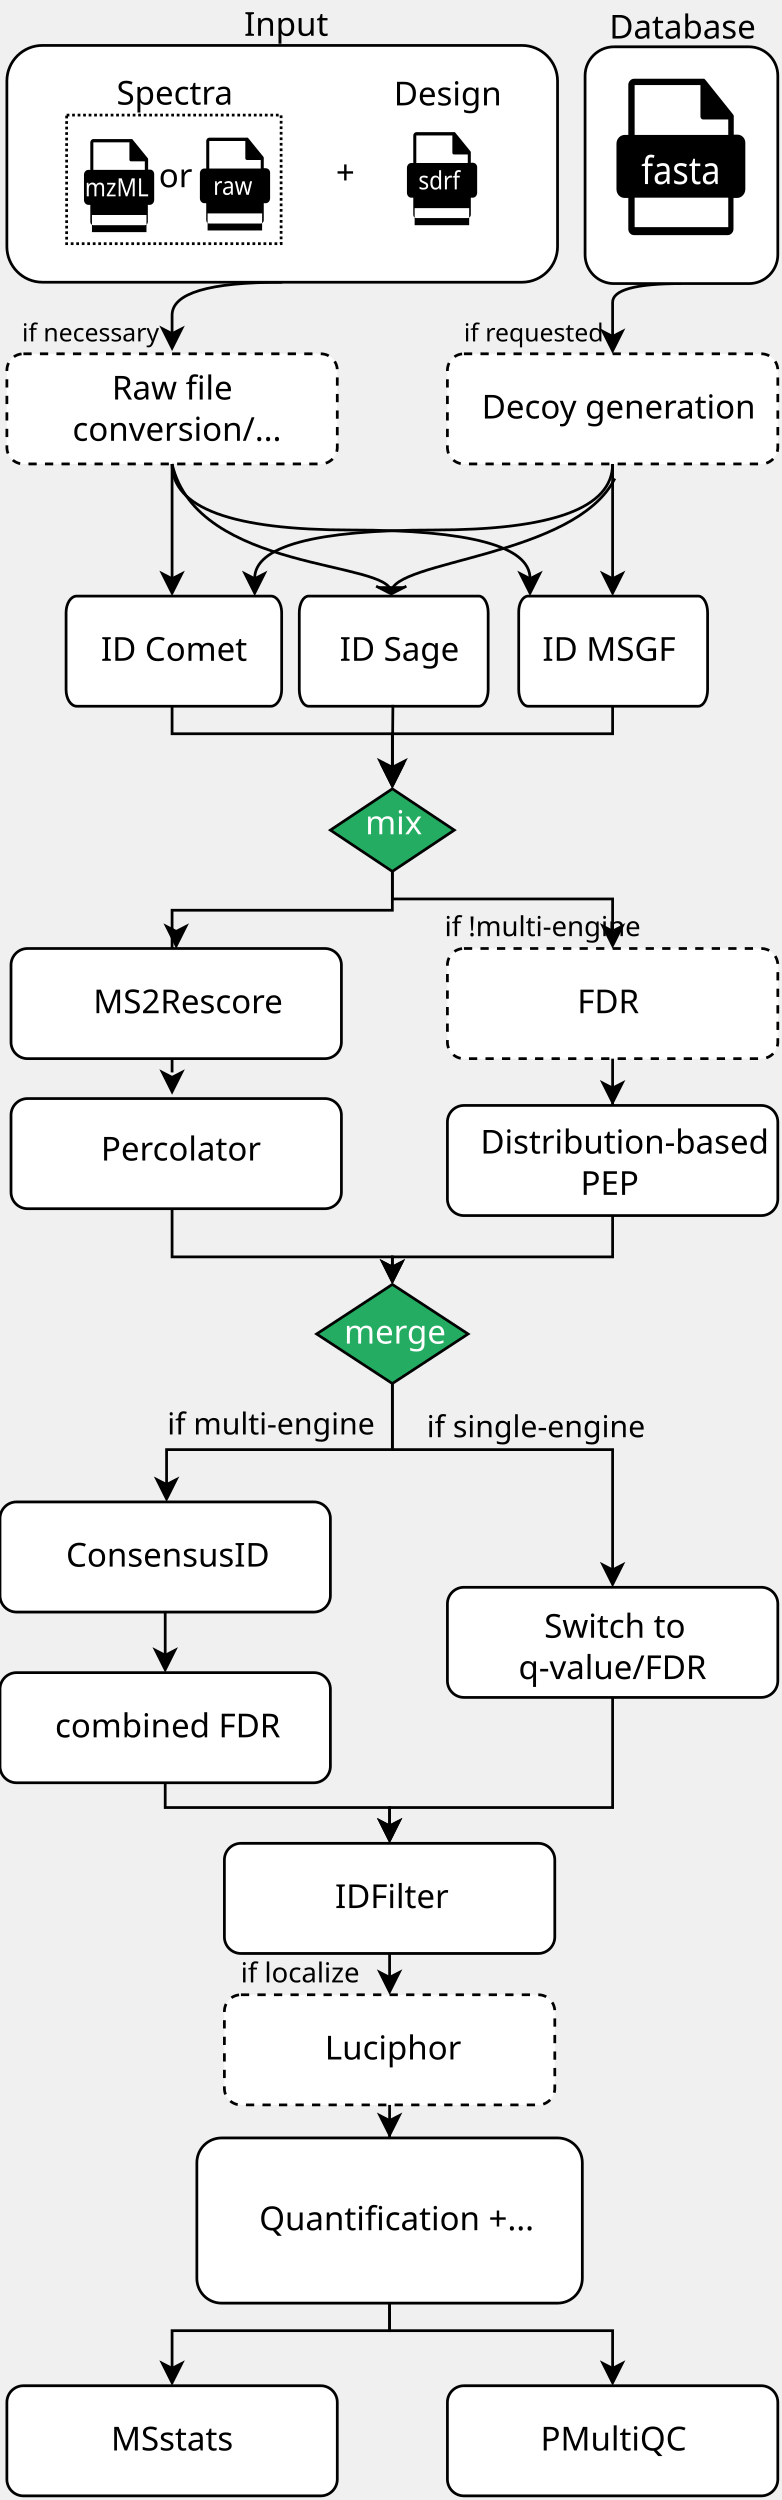
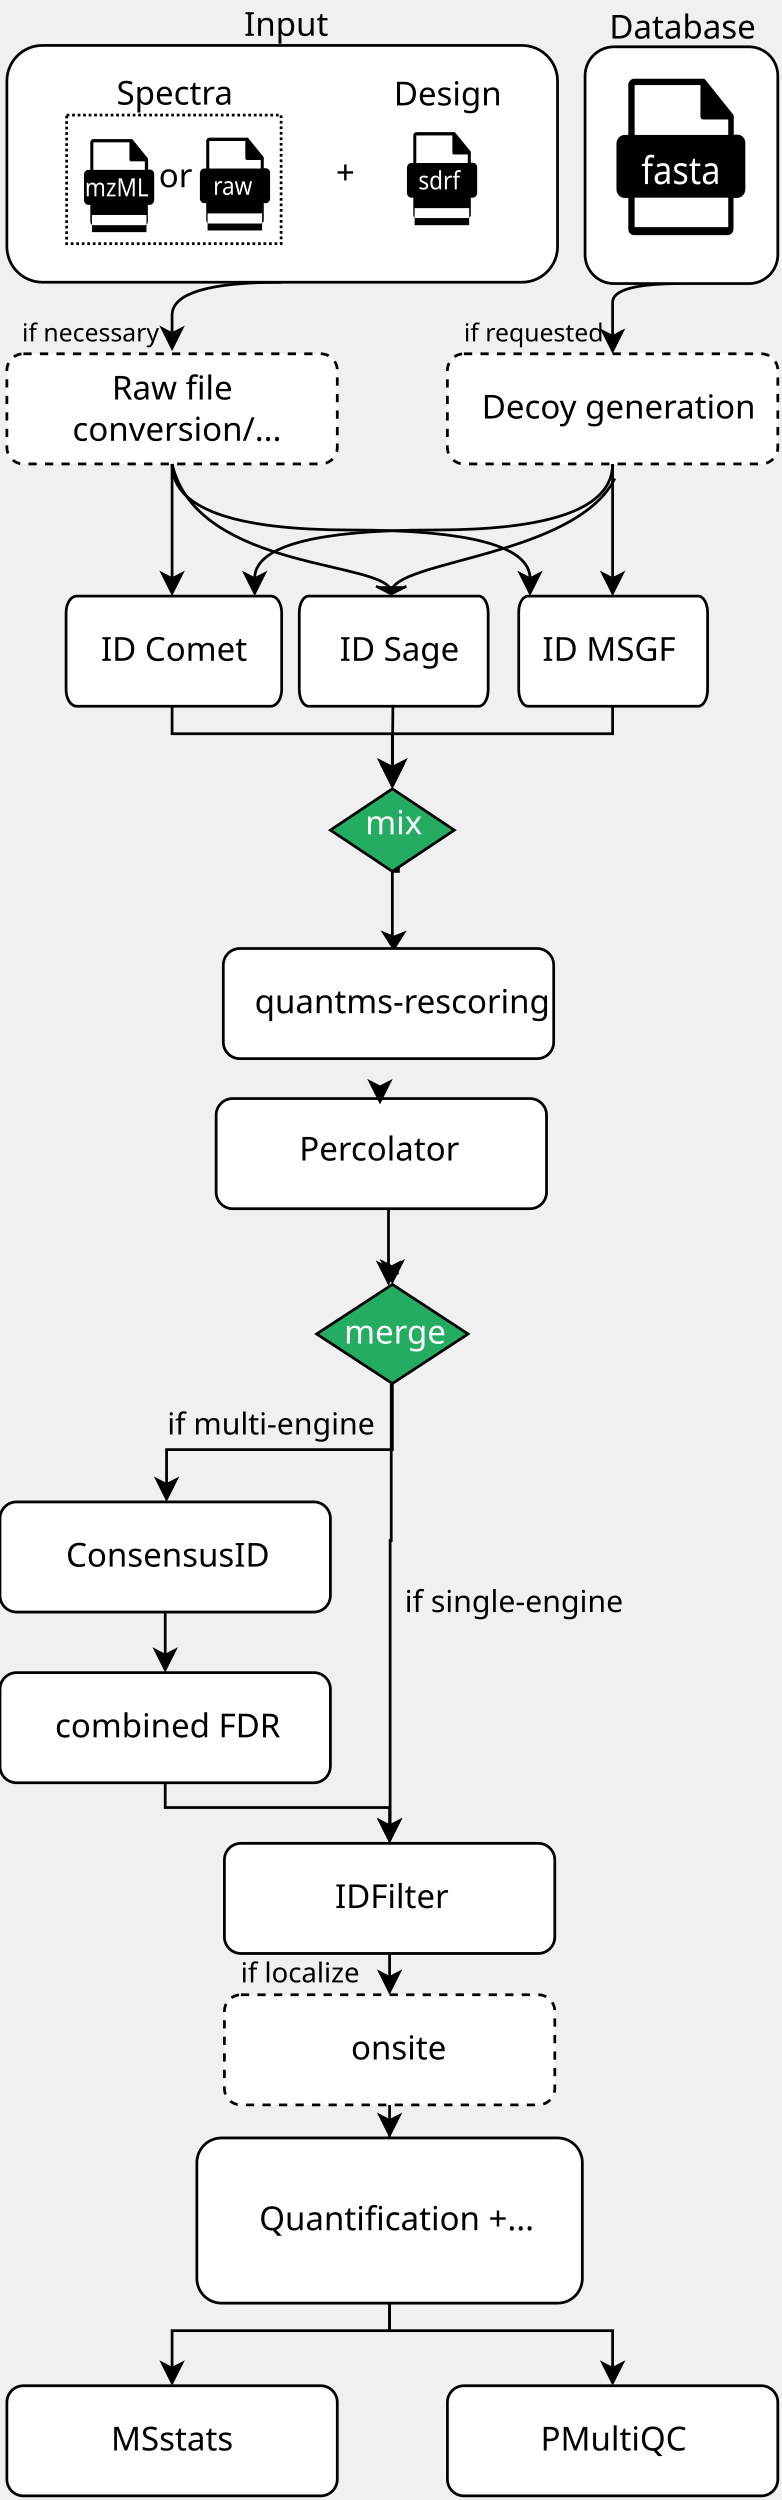
<svg xmlns="http://www.w3.org/2000/svg" xmlns:xlink="http://www.w3.org/1999/xlink" version="1.1" id="svg176769" x="0px" y="0px" viewBox="0 0 284 908" style="enable-background:new 0 0 284 908;" xml:space="preserve">
  <style type="text/css">
	.st0{fill:none;stroke:#000000;stroke-miterlimit:10;}
	.st1{stroke:#000000;stroke-miterlimit:10;}
	.st2{fill:#FFFFFF;stroke:#000000;}
	.st3{font-family:'ArialMT';}
	.st4{font-size:12px;}
	.st5{fill:#24AD62;stroke:#000000;stroke-miterlimit:10;}
	.st6{fill:#FFFFFF;}
	.st7{font-size:11px;}
	.st8{fill:#FFFFFF;stroke:#000000;stroke-dasharray:3,3;}
	.st9{fill:none;}
	.st10{font-size:10px;}
	.st11{font-size:9px;}
	.st12{fill:#FFFFFF;stroke:#000000;stroke-dasharray:1,1;}
	.st13{font-family:'Arial-BoldMT';}
	.st14{font-size:14px;}
	.st15{font-size:9.168px;}
</style>
  <g id="g176759">
    <path id="path176427" pointer-events="stroke" class="st0" d="M62.5,256.5v10h80v12.1" />
    <path id="path176429" pointer-events="all" class="st1" d="M142.5,285.4l-4.5-9l4.5,2.3l4.5-2.3L142.5,285.4z" />
    <path id="path176431" pointer-events="stroke" class="st0" d="M62.5,210.1c0,0,0-13.9,0-41.6" />
    <path id="path176433" pointer-events="all" class="st1" d="M62.5,215.4l-3.5-7l3.5,1.8l3.5-1.8L62.5,215.4z" />
    <path id="rect176435" pointer-events="all" class="st2" d="M27.9,216.5h70.5c2.2,0,3.9,2.7,3.9,6v28c0,3.3-1.8,6-3.9,6H27.9   c-2.2,0-3.9-2.7-3.9-6v-28C24,219.2,25.7,216.5,27.9,216.5z" />
    <g id="g176441" transform="translate(-0.5 -0.5)">
      <text id="text176437" transform="matrix(1 0 0 1 37.1611 240.5)" class="st3 st4">ID Comet</text>
    </g>
-     <path id="path176443" pointer-events="stroke" class="st0" d="M142.5,316.5v14.1h-80v58.9" />
-     <path id="path176445" pointer-events="all" class="st1" d="M64,343.5l-3.5-7l3.5,1.8l3.5-1.8L64,343.5z" />
+     <path id="path176443" pointer-events="stroke" class="st0" d="M144.7,309.3v7.2h-2.2v30" />
+     <path id="path176445" pointer-events="all" class="st1" d="M143,344.5l-3.5-5.5l3.5,1.4l3.5-1.4L143,344.5z" />
    <path id="path176447" pointer-events="all" class="st5" d="M142.5,286.5l22.5,15l-22.5,15l-22.5-15L142.5,286.5z" />
    <g id="g176453" transform="translate(-0.5 -0.5)">
      <text id="text176449" transform="matrix(1 0 0 1 133.1689 303.5)" class="st6 st3 st4">mix</text>
    </g>
    <path id="path176455" pointer-events="stroke" class="st0" d="M142.5,502.5v24h-82v12.6" />
    <path id="path176457" pointer-events="all" class="st1" d="M60.5,544.4l-3.5-7l3.5,1.8l3.5-1.8L60.5,544.4z" />
    <g id="g176463" transform="translate(-8.5,-6.5)">
      <text id="text176459" transform="matrix(1 0 0 1 69.262 527.4999)" class="st3 st7">if multi-engine</text>
    </g>
-     <path id="path176465" pointer-events="stroke" class="st0" d="M142.5,502.5v24h80v43.6" />
-     <path id="path176467" pointer-events="all" class="st1" d="M222.5,575.4l-3.5-7l3.5,1.8l3.5-1.8L222.5,575.4z" />
+     <path id="path176465" pointer-events="stroke" class="st0" d="M142.1,502.5v57h-0.4v103.6" />
    <g id="g176473" transform="translate(9.5,-6.5)">
-       <text id="text176469" transform="matrix(1 0 0 1 145.5039 528.4999)" class="st3 st7">if single-engine</text>
+       <text id="text176469" transform="matrix(1 0 0 1 137.5 591.9999)" class="st3 st7">if single-engine</text>
    </g>
    <path id="path176475" pointer-events="all" class="st5" d="M142.5,466.5l27.5,18l-27.5,18l-27.5-18L142.5,466.5z" />
    <g id="g176481" transform="translate(-0.5 -0.5)">
      <text id="text176477" transform="matrix(1 0 0 1 125.4932 488.5)" class="st6 st3 st4">merge</text>
    </g>
-     <path id="path176483" pointer-events="stroke" class="st0" d="M62.5,414.5v42h80v3.6" />
+     <path id="path176483" pointer-events="stroke" class="st0" d="M141.1,434.6v26.1h3.2v2.2" />
    <path id="path176485" pointer-events="all" class="st1" d="M142.5,465.4l-3.5-7l3.5,1.8l3.5-1.8L142.5,465.4z" />
-     <path id="rect176487" pointer-events="all" class="st2" d="M10,399h108c3.3,0,6,2.7,6,6v28c0,3.3-2.7,6-6,6H10c-3.3,0-6-2.7-6-6   v-28C4,401.7,6.7,399,10,399z" />
+     <path id="rect176487" pointer-events="all" class="st2" d="M84.5,399h108c3.3,0,6,2.7,6,6v28c0,3.3-2.7,6-6,6h-108   c-3.3,0-6-2.7-6-6v-28C78.5,401.7,81.2,399,84.5,399z" />
    <g id="g176493" transform="translate(-0.5 -0.5)">
-       <text id="text176489" transform="matrix(1 0 0 1 37.1611 422)" class="st3 st4">Percolator</text>
+       <text id="text176489" transform="matrix(1 0 0 1 109.2 422)" class="st3 st4">Percolator</text>
    </g>
    <path id="path176495" pointer-events="stroke" class="st0" d="M222.5,256.5v10h-80v13.6" />
    <path id="path176497" pointer-events="all" class="st1" d="M142.5,285.4l-3.5-7l3.5,1.8l3.5-1.8L142.5,285.4z" />
    <path id="rect176499" pointer-events="all" class="st2" d="M191.8,216.5h61.8c1.9,0,3.4,2.7,3.4,6v28c0,3.3-1.5,6-3.4,6h-61.8   c-1.9,0-3.4-2.7-3.4-6v-28C188.3,219.2,189.9,216.5,191.8,216.5z" />
    <g id="g176505" transform="translate(-0.5 -0.5)">
      <text id="text176501" transform="matrix(1 0 0 1 197.501 240.5)" class="st3 st4">ID MSGF</text>
    </g>
-     <path id="path176507" pointer-events="stroke" class="st0" d="M222.5,384.5v20v-23v13.6" />
-     <path id="path176509" pointer-events="all" class="st1" d="M222.5,400.4l-3.5-7l3.5,1.8l3.5-1.8L222.5,400.4z" />
-     <path id="rect176511" pointer-events="all" class="st8" d="M168.5,344.5h108c3.3,0,6,2.7,6,6v28c0,3.3-2.7,6-6,6h-108   c-3.3,0-6-2.7-6-6v-28C162.5,347.2,165.2,344.5,168.5,344.5z" />
-     <g id="g176517" transform="translate(-0.5 -0.5)">
-       <text id="text176513" transform="matrix(1 0 0 1 210.1689 368.5)" class="st3 st4">FDR</text>
-     </g>
-     <path id="path176519" pointer-events="stroke" class="st0" d="M222.5,441.5v15h-80v3.6" />
-     <path id="path176521" pointer-events="all" class="st1" d="M142.5,465.4l-3.5-7l3.5,1.8l3.5-1.8L142.5,465.4z" />
-     <path id="rect176523" pointer-events="all" class="st2" d="M168.5,401.5h108c3.3,0,6,2.7,6,6v28c0,3.3-2.7,6-6,6h-108   c-3.3,0-6-2.7-6-6v-28C162.5,404.2,165.2,401.5,168.5,401.5z" />
-     <g id="g176529" transform="translate(-0.5 -0.5)">
-       <text transform="matrix(1 0 0 1 175.004 419.4696)" class="st3 st4">Distribution-based</text>
-       <text transform="matrix(1 0 0 1 211.3556 434.4696)" class="st3 st4">PEP</text>
-     </g>
+     <path id="path176521" pointer-events="all" class="st1" d="M141.1,465.9l-3.5-7l3.5,1.8l3.5-1.8L141.1,465.9z" />
    <path id="path176531" pointer-events="stroke" class="st0" d="M60,585.5v15.6" />
    <path id="path176533" pointer-events="all" class="st1" d="M60,606.4l-3.5-7l3.5,1.8l3.5-1.8L60,606.4z" />
    <path id="rect176535" pointer-events="all" class="st2" d="M6,545.5h108c3.3,0,6,2.7,6,6v28c0,3.3-2.7,6-6,6H6c-3.3,0-6-2.7-6-6   v-28C0,548.2,2.7,545.5,6,545.5z" />
    <g id="g176541" transform="translate(-0.5 -0.5)">
      <text id="text176537" transform="matrix(1 0 0 1 24.4824 569.4999)" class="st3 st4">ConsensusID</text>
    </g>
    <path id="path176543" pointer-events="stroke" class="st0" d="M141.5,764.5v20v-28v13.6" />
    <path id="path176545" pointer-events="all" class="st1" d="M141.5,775.4l-3.5-7l3.5,1.8l3.5-1.8L141.5,775.4z" />
    <path id="rect176547" pointer-events="all" class="st8" d="M87.5,724.5h108c3.3,0,6,2.7,6,6v28c0,3.3-2.7,6-6,6h-108   c-3.3,0-6-2.7-6-6v-28C81.5,727.2,84.2,724.5,87.5,724.5z" />
    <g id="g176553" transform="translate(-0.5 -0.5)">
-       <text id="text176549" transform="matrix(1 0 0 1 118.4844 748.4999)" class="st3 st4">Luciphor</text>
+       <text id="text176549" transform="matrix(1 0 0 1 115.5 748.4998)" class="st3 st4">    onsite</text>
    </g>
    <path id="path176555" pointer-events="stroke" class="st0" d="M60,647.5v9h81.5v6.6" />
    <path id="path176557" pointer-events="all" class="st1" d="M141.5,668.4l-3.5-7l3.5,1.8l3.5-1.8L141.5,668.4z" />
    <path id="rect176559" pointer-events="all" class="st2" d="M6,607.5h108c3.3,0,6,2.7,6,6v28c0,3.3-2.7,6-6,6H6c-3.3,0-6-2.7-6-6   v-28C0,610.2,2.7,607.5,6,607.5z" />
    <g id="g176565" transform="translate(-0.5 -0.5)">
      <text id="text176561" transform="matrix(1 0 0 1 20.4863 631.4999)" class="st3 st4">combined FDR</text>
    </g>
    <path id="path176567" pointer-events="stroke" class="st0" d="M141.5,836.5v10h-79v13.6" />
    <path id="path176569" pointer-events="all" class="st1" d="M62.5,865.4l-3.5-7l3.5,1.8l3.5-1.8L62.5,865.4z" />
    <path id="path176571" pointer-events="stroke" class="st0" d="M141.5,836.5v10h81v13.6" />
    <path id="path176573" pointer-events="all" class="st1" d="M222.5,865.4l-3.5-7l3.5,1.8l3.5-1.8L222.5,865.4z" />
    <path id="rect176575" pointer-events="all" class="st2" d="M80.5,776.5h122c5,0,9,4,9,9v42c0,5-4,9-9,9h-122c-5,0-9-4-9-9v-42   C71.5,780.5,75.5,776.5,80.5,776.5z" />
    <g id="g176581" transform="translate(-0.5 -0.5)">
      <text id="text176577" transform="matrix(1 0 0 1 94.6396 810.4999)" class="st3 st4">Quantification +...</text>
    </g>
-     <path id="path176583" pointer-events="stroke" class="st0" d="M222.5,616.5v40h-81v6.6" />
    <path id="path176585" pointer-events="all" class="st1" d="M141.5,668.4l-3.5-7l3.5,1.8l3.5-1.8L141.5,668.4z" />
-     <path id="rect176587" pointer-events="all" class="st2" d="M168.5,576.5h108c3.3,0,6,2.7,6,6v28c0,3.3-2.7,6-6,6h-108   c-3.3,0-6-2.7-6-6v-28C162.5,579.2,165.2,576.5,168.5,576.5z" />
-     <g id="g176593" transform="translate(-0.5 -0.5)">
-       <text transform="matrix(1 0 0 1 198.1572 595.3311)" class="st3 st4">Switch to</text>
-       <text transform="matrix(1 0 0 1 188.8232 610.3311)" class="st3 st4">q-value/FDR</text>
-     </g>
    <path id="path176595" pointer-events="stroke" class="st0" d="M141.5,709.5v8.6" />
    <path id="path176597" pointer-events="all" class="st1" d="M141.5,723.4l-3.5-7l3.5,1.8l3.5-1.8L141.5,723.4z" />
    <path id="rect176599" pointer-events="all" class="st2" d="M87.5,669.5h108c3.3,0,6,2.7,6,6v28c0,3.3-2.7,6-6,6h-108   c-3.3,0-6-2.7-6-6v-28C81.5,672.2,84.2,669.5,87.5,669.5z" />
    <g id="g176605" transform="translate(-0.5 -0.5)">
      <text id="text176601" transform="matrix(1 0 0 1 122.167 693.4999)" class="st3 st4">IDFilter</text>
    </g>
    <path id="rect176607" pointer-events="all" class="st2" d="M8.5,866.5h108c3.3,0,6,2.7,6,6v28c0,3.3-2.7,6-6,6H8.5   c-3.3,0-6-2.7-6-6v-28C2.5,869.2,5.2,866.5,8.5,866.5z" />
    <g id="g176613" transform="translate(-0.5 -0.5)">
      <text id="text176609" transform="matrix(1 0 0 1 40.8291 890.4999)" class="st3 st4">MSstats</text>
    </g>
    <path id="rect176615" pointer-events="all" class="st2" d="M168.5,866.5h108c3.3,0,6,2.7,6,6v28c0,3.3-2.7,6-6,6h-108   c-3.3,0-6-2.7-6-6v-28C162.5,869.2,165.2,866.5,168.5,866.5z" />
    <g id="g176621" transform="translate(-0.5 -0.5)">
      <text id="text176617" transform="matrix(1 0 0 1 196.8301 890.4999)" class="st3 st4">PMultiQC</text>
    </g>
    <path id="path176623" pointer-events="stroke" class="st0" d="M62.5,168.5c0,16,21.7,24,65,24s65,5.9,65,17.6" />
    <path id="path176625" pointer-events="all" class="st1" d="M192.5,215.4l-3.5-7l3.5,1.8l3.5-1.8L192.5,215.4z" />
    <path id="rect176627" pointer-events="all" class="st8" d="M8.5,128.5h108c3.3,0,6,2.7,6,6v28c0,3.3-2.7,6-6,6H8.5   c-3.3,0-6-2.7-6-6v-28C2.5,131.2,5.2,128.5,8.5,128.5z" />
    <g id="g176633" transform="translate(-0.5 -0.5)">
      <text transform="matrix(1 0 0 1 41.1602 145.6081)" class="st3 st4">Raw file</text>
      <text transform="matrix(1 0 0 1 26.8164 160.6081)" class="st3 st4">conversion/...</text>
    </g>
    <path id="path176635" pointer-events="stroke" class="st0" d="M222.5,168.5c0,0,0,13.9,0,41.6" />
    <path id="path176637" pointer-events="all" class="st1" d="M222.5,215.4l-3.5-7l3.5,1.8l3.5-1.8L222.5,215.4z" />
    <path id="path176639" pointer-events="stroke" class="st0" d="M222.5,168.5c0,16-21.7,24-65,24s-65,5.9-65,17.6" />
    <path id="path176641" pointer-events="all" class="st1" d="M92.5,215.4l-3.5-7l3.5,1.8l3.5-1.8L92.5,215.4z" />
    <path id="path176643" pointer-events="stroke" class="st0" d="M102.5,102.5c-26.7,0-40,4-40,12s0,10.2,0,6.6" />
    <path id="path176645" pointer-events="all" class="st1" d="M62.5,126.4l-3.5-7l3.5,1.8l3.5-1.8L62.5,126.4z" />
    <path id="path176647" pointer-events="stroke" class="st0" d="M247.5,103c-16.7,0-25,2.3-25,6.8s0,8.6,0,12.4" />
    <path id="path176649" pointer-events="all" class="st1" d="M222.5,127.4l-3.5-7l3.5,1.8l3.5-1.8L222.5,127.4z" />
-     <rect id="rect176651" x="153.5" y="338.5" pointer-events="all" class="st9" width="81" height="6" />
-     <g id="g176657" transform="translate(-0.5,-4.5)">
-       <text id="text176653" transform="matrix(1 0 0 1 161.9854 344.5)" class="st3 st10">if !multi-engine</text>
-     </g>
-     <path id="path176659" pointer-events="stroke" class="st0" d="M142.5,316.5v10h80v11.6" />
-     <path id="path176661" pointer-events="all" class="st1" d="M222.5,343.4l-3.5-7l3.5,1.8l3.5-1.8L222.5,343.4z" />
    <rect id="rect176663" x="78.5" y="716.5" pointer-events="all" class="st9" width="60" height="10" />
    <g id="g176669" transform="translate(-0.5,-4.5)">
      <text id="text176665" transform="matrix(1 0 0 1 87.936 724.4999)" class="st3 st10">if localize</text>
    </g>
    <rect id="rect176671" x="2.5" y="117.5" pointer-events="all" class="st9" width="60" height="20" />
    <g id="g176677" transform="translate(-0.5,-6.5)">
      <text id="text176673" transform="matrix(1 0 0 1 8.4905 130.5)" class="st3 st11">if necessary</text>
    </g>
    <path id="rect176679" pointer-events="all" class="st8" d="M168.5,128.5h108c3.3,0,6,2.7,6,6v28c0,3.3-2.7,6-6,6h-108   c-3.3,0-6-2.7-6-6v-28C162.5,131.2,165.2,128.5,168.5,128.5z" />
    <g id="g176685" transform="translate(-0.5 -0.5)">
      <text id="text176681" transform="matrix(1 0 0 1 175.4697 152.5)" class="st3 st4">Decoy generation</text>
    </g>
    <rect id="rect176687" x="162.5" y="117.5" pointer-events="all" class="st9" width="60" height="20" />
    <g id="g176693" transform="translate(-0.5,-6.5)">
      <text id="text176689" transform="matrix(1 0 0 1 168.9849 130.5)" class="st3 st11">if requested</text>
    </g>
    <path id="rect176695" pointer-events="all" class="st2" d="M223,17h49c5.8,0,10.5,4.7,10.5,10.5v65c0,5.8-4.7,10.5-10.5,10.5h-49   c-5.8,0-10.5-4.7-10.5-10.5v-65C212.5,21.7,217.2,17,223,17z" />
    <g id="g176701" transform="translate(-0.5 -0.5)">
      <text id="text176697" transform="matrix(1 0 0 1 221.8154 14.5)" class="st3 st4">Database</text>
    </g>
    <path id="rect176705" pointer-events="all" class="st2" d="M15.4,16.5h174.2c7.1,0,12.9,5.8,12.9,12.9v60.2   c0,7.1-5.8,12.9-12.9,12.9H15.4c-7.1,0-12.9-5.8-12.9-12.9V29.4C2.5,22.3,8.3,16.5,15.4,16.5z" />
    <g id="g176711" transform="translate(-0.5 -0.5)">
      <text id="text176707" transform="matrix(1 0 0 1 89.1553 13.5)" class="st3 st4">Input</text>
    </g>
    <rect id="rect176715" x="91.7" y="56" pointer-events="all" class="st9" width="12.8" height="13.6" />
    <g id="g176721" transform="translate(27.00664,0.3614801)">
      <text id="text176717" transform="matrix(1 0 0 1 94.9961 66.4999)" class="st3 st4">+</text>
    </g>
    <g id="g176727" transform="translate(44.70588,-3.72296)">
      <text id="text176725" transform="matrix(1 0 0 1 98.3332 42)" class="st3 st4">Design</text>
    </g>
    <rect id="rect176729" x="24.2" y="41.8" pointer-events="all" class="st12" width="77.9" height="46.7" />
    <g id="g176735" transform="translate(9.5,-0.5)">
      <text id="text176731" transform="matrix(1 0 0 1 32.8223 38.5)" class="st3 st4">Spectra</text>
    </g>
    <rect id="rect176739" x="46.1" y="58.6" pointer-events="all" class="st9" width="14.2" height="12.3" />
    <g id="g176745" transform="translate(9.5,-0.5)">
      <text id="text176741" transform="matrix(1 0 0 1 48.165 68.5)" class="st3 st4">or</text>
    </g>
    <rect id="rect176749" x="138.9" y="52.5" pointer-events="all" class="st9" width="18.2" height="15" />
    <path id="rect176499_1_" pointer-events="all" class="st2" d="M112.1,216.5h61.8c1.9,0,3.4,2.7,3.4,6v28c0,3.3-1.5,6-3.4,6h-61.8   c-1.9,0-3.4-2.7-3.4-6v-28C108.7,219.2,110.2,216.5,112.1,216.5z" />
    <text transform="matrix(1 0 0 1 123.383 240.0014)" class="st3 st4">ID Sage</text>
-     <path id="rect176487_1_" pointer-events="all" class="st2" d="M10,344.5h108c3.3,0,6,2.7,6,6v28c0,3.3-2.7,6-6,6H10   c-3.3,0-6-2.7-6-6v-28C4,347.2,6.7,344.5,10,344.5z" />
-     <text transform="matrix(1 0 0 1 33.9002 368)" class="st3 st4">MS2Rescore</text>
-     <path id="path176509_1_" pointer-events="all" class="st1" d="M62.5,396.5l-3.5-7l3.5,1.8l3.5-1.8L62.5,396.5z" />
+     <path id="rect176487_1_" pointer-events="all" class="st2" d="M87.1,344.5h108c3.3,0,6,2.7,6,6v28c0,3.3-2.7,6-6,6h-108   c-3.3,0-6-2.7-6-6v-28C81.1,347.2,83.8,344.5,87.1,344.5z" />
+     <text transform="matrix(1 0 0 1 92.4998 368)" class="st3 st4">quantms-rescoring</text>
+     <path id="path176509_1_" pointer-events="all" class="st1" d="M138,400l-3.5-7l3.5,1.8l3.5-1.8L138,400z" />
  </g>
  <a id="a176765" xlink:href="https://desk.draw.io/support/solutions/articles/16000042487" transform="translate(0,-5)">
</a>
  <path id="path5774-0-8" d="  M267.8,48.9h-1.3v-6.6c0-0.1,0-0.1,0-0.1c0-0.3-0.1-0.5-0.3-0.7l-10-12.5l0,0c-0.1-0.1-0.1-0.1-0.2-0.2c0,0-0.1,0-0.1-0.1  c-0.1-0.1-0.1-0.1-0.2-0.1h-0.1c-0.1,0-0.1,0-0.3,0h-25c-1.1,0-2.1,1-2.1,2.2V49h-1.3c-1.6,0-3,1.4-3,3.2v16.5c0,1.8,1.3,3.2,3,3.2  h1.3v11.3c0,1.2,0.9,2.2,2.1,2.2h34c1.1,0,2.1-1,2.1-2.2V71.9h1.3c1.6,0,3-1.4,3-3.2V52.1C270.8,50.3,269.5,48.9,267.8,48.9  L267.8,48.9z M230.5,30.9h23.9v11.4c0,0.6,0.4,1.1,1,1.1h9.1V49h-34V30.9z M264.5,82.5h-34V71.8h34V82.5L264.5,82.5z" />
  <text transform="matrix(0.892 0 0 1 232.8926 66.8613)" class="st6 st13 st14">fasta</text>
  <path id="path5774-0-8_1_" d="  M54.5,61.6h-0.7V58c0,0,0,0,0-0.1s0-0.3-0.1-0.4l-5.6-6.9l0,0L48,50.5l0,0h-0.1l0,0h-0.1H33.9c-0.6,0-1.1,0.6-1.1,1.2v10h-0.7  c-0.9,0-1.6,0.8-1.6,1.8v9.1c0,1,0.7,1.8,1.6,1.8h0.7v6.2c0,0.7,0.5,1.2,1.1,1.2h18.7c0.6,0,1.1-0.6,1.1-1.2v-6.2h0.7  c0.9,0,1.6-0.8,1.6-1.8v-9.1C56.1,62.4,55.4,61.6,54.5,61.6L54.5,61.6z M33.9,51.7H47V58c0,0.3,0.2,0.6,0.6,0.6h5v3.1H33.9V51.7z   M33.4,78.1h19.8v6.2l0,0H33.4" />
  <text transform="matrix(0.8919 0 0 1 30.8169 71.3159)" class="st6 st13 st15">mzML</text>
  <polyline id="rect176739_1_" pointer-events="all" class="st9" points="102.4,70.3 88.2,70.3 88.2,58 102.4,58 102.4,70.3 " />
  <path id="path5774-0-8_2_" d="  M96.5,61.1h-0.7v-3.6c0,0,0,0,0-0.1s0-0.3-0.1-0.4l-5.6-6.9l0,0L90,50l0,0h-0.1l0,0h-0.1H76c-0.6,0-1.1,0.6-1.1,1.2v10h-0.7  c-0.9,0-1.6,0.8-1.6,1.8v9c0,1,0.7,1.8,1.6,1.8h0.7V80c0,0.7,0.5,1.2,1.1,1.2h18.7c0.6,0,1.1-0.6,1.1-1.2v-6.2h0.7  c0.9,0,1.6-0.8,1.6-1.8v-9.1C98.2,61.9,97.4,61.1,96.5,61.1L96.5,61.1z M76,51.2h13.1v6.3c0,0.3,0.2,0.6,0.6,0.6h5v3.1H76V51.2z   M75.4,77.5h19.8v6.2l0,0H75.4" />
  <text transform="matrix(0.8919 0 0 1 77.4199 70.7646)" class="st6 st13 st15">raw</text>
  <polyline id="rect176715_1_" pointer-events="all" class="st9" points="179.7,67.6 166.9,67.6 166.9,54 179.7,54 " />
  <polyline id="rect176739_2_" pointer-events="all" class="st9" points="177.6,68.4 163.4,68.4 163.4,56.1 177.6,56.1 " />
  <path id="path5774-0-8_3_" d="  M171.7,59.1H171v-3.6c0,0,0,0,0-0.1s0-0.3-0.1-0.4l-5.6-6.9l0,0l-0.1-0.1l0,0h-0.1l0,0H165h-13.8c-0.6,0-1.1,0.6-1.1,1.2v10h-0.7  c-0.9,0-1.6,0.8-1.6,1.8v9c0,1,0.7,1.8,1.6,1.8h0.7V78c0,0.7,0.5,1.2,1.1,1.2h18.7c0.6,0,1.1-0.6,1.1-1.2v-6.2h0.7  c0.9,0,1.6-0.8,1.6-1.8v-9.1C173.4,59.9,172.6,59.1,171.7,59.1L171.7,59.1z M151.2,49.2h13.1v6.3c0,0.3,0.2,0.6,0.6,0.6h5v3.1h-18.7  L151.2,49.2L151.2,49.2z M150.6,75.6h19.8v6.2l0,0h-19.8" />
  <text transform="matrix(0.8919 0 0 1 151.9521 68.7837)" class="st6 st13 st15">sdrf</text>
  <path id="path176639_1_" pointer-events="stroke" class="st0" d="M223.3,173.8c-14.3,28.6-81.2,29.7-81.2,41.4" />
  <path id="path176641_1_" pointer-events="all" class="st1" d="M136.6,212.9l5.5,2.8l5.5-2.8" />
  <path id="path176623_2_" pointer-events="stroke" class="st0" d="M59.2,147.4" />
  <path id="path176623_1_" pointer-events="stroke" class="st0" d="M62.5,168.5c9.2,39.5,79.6,35,79.6,46.7" />
  <line class="st0" x1="142.7" y1="256" x2="142.5" y2="278.6" />
</svg>
